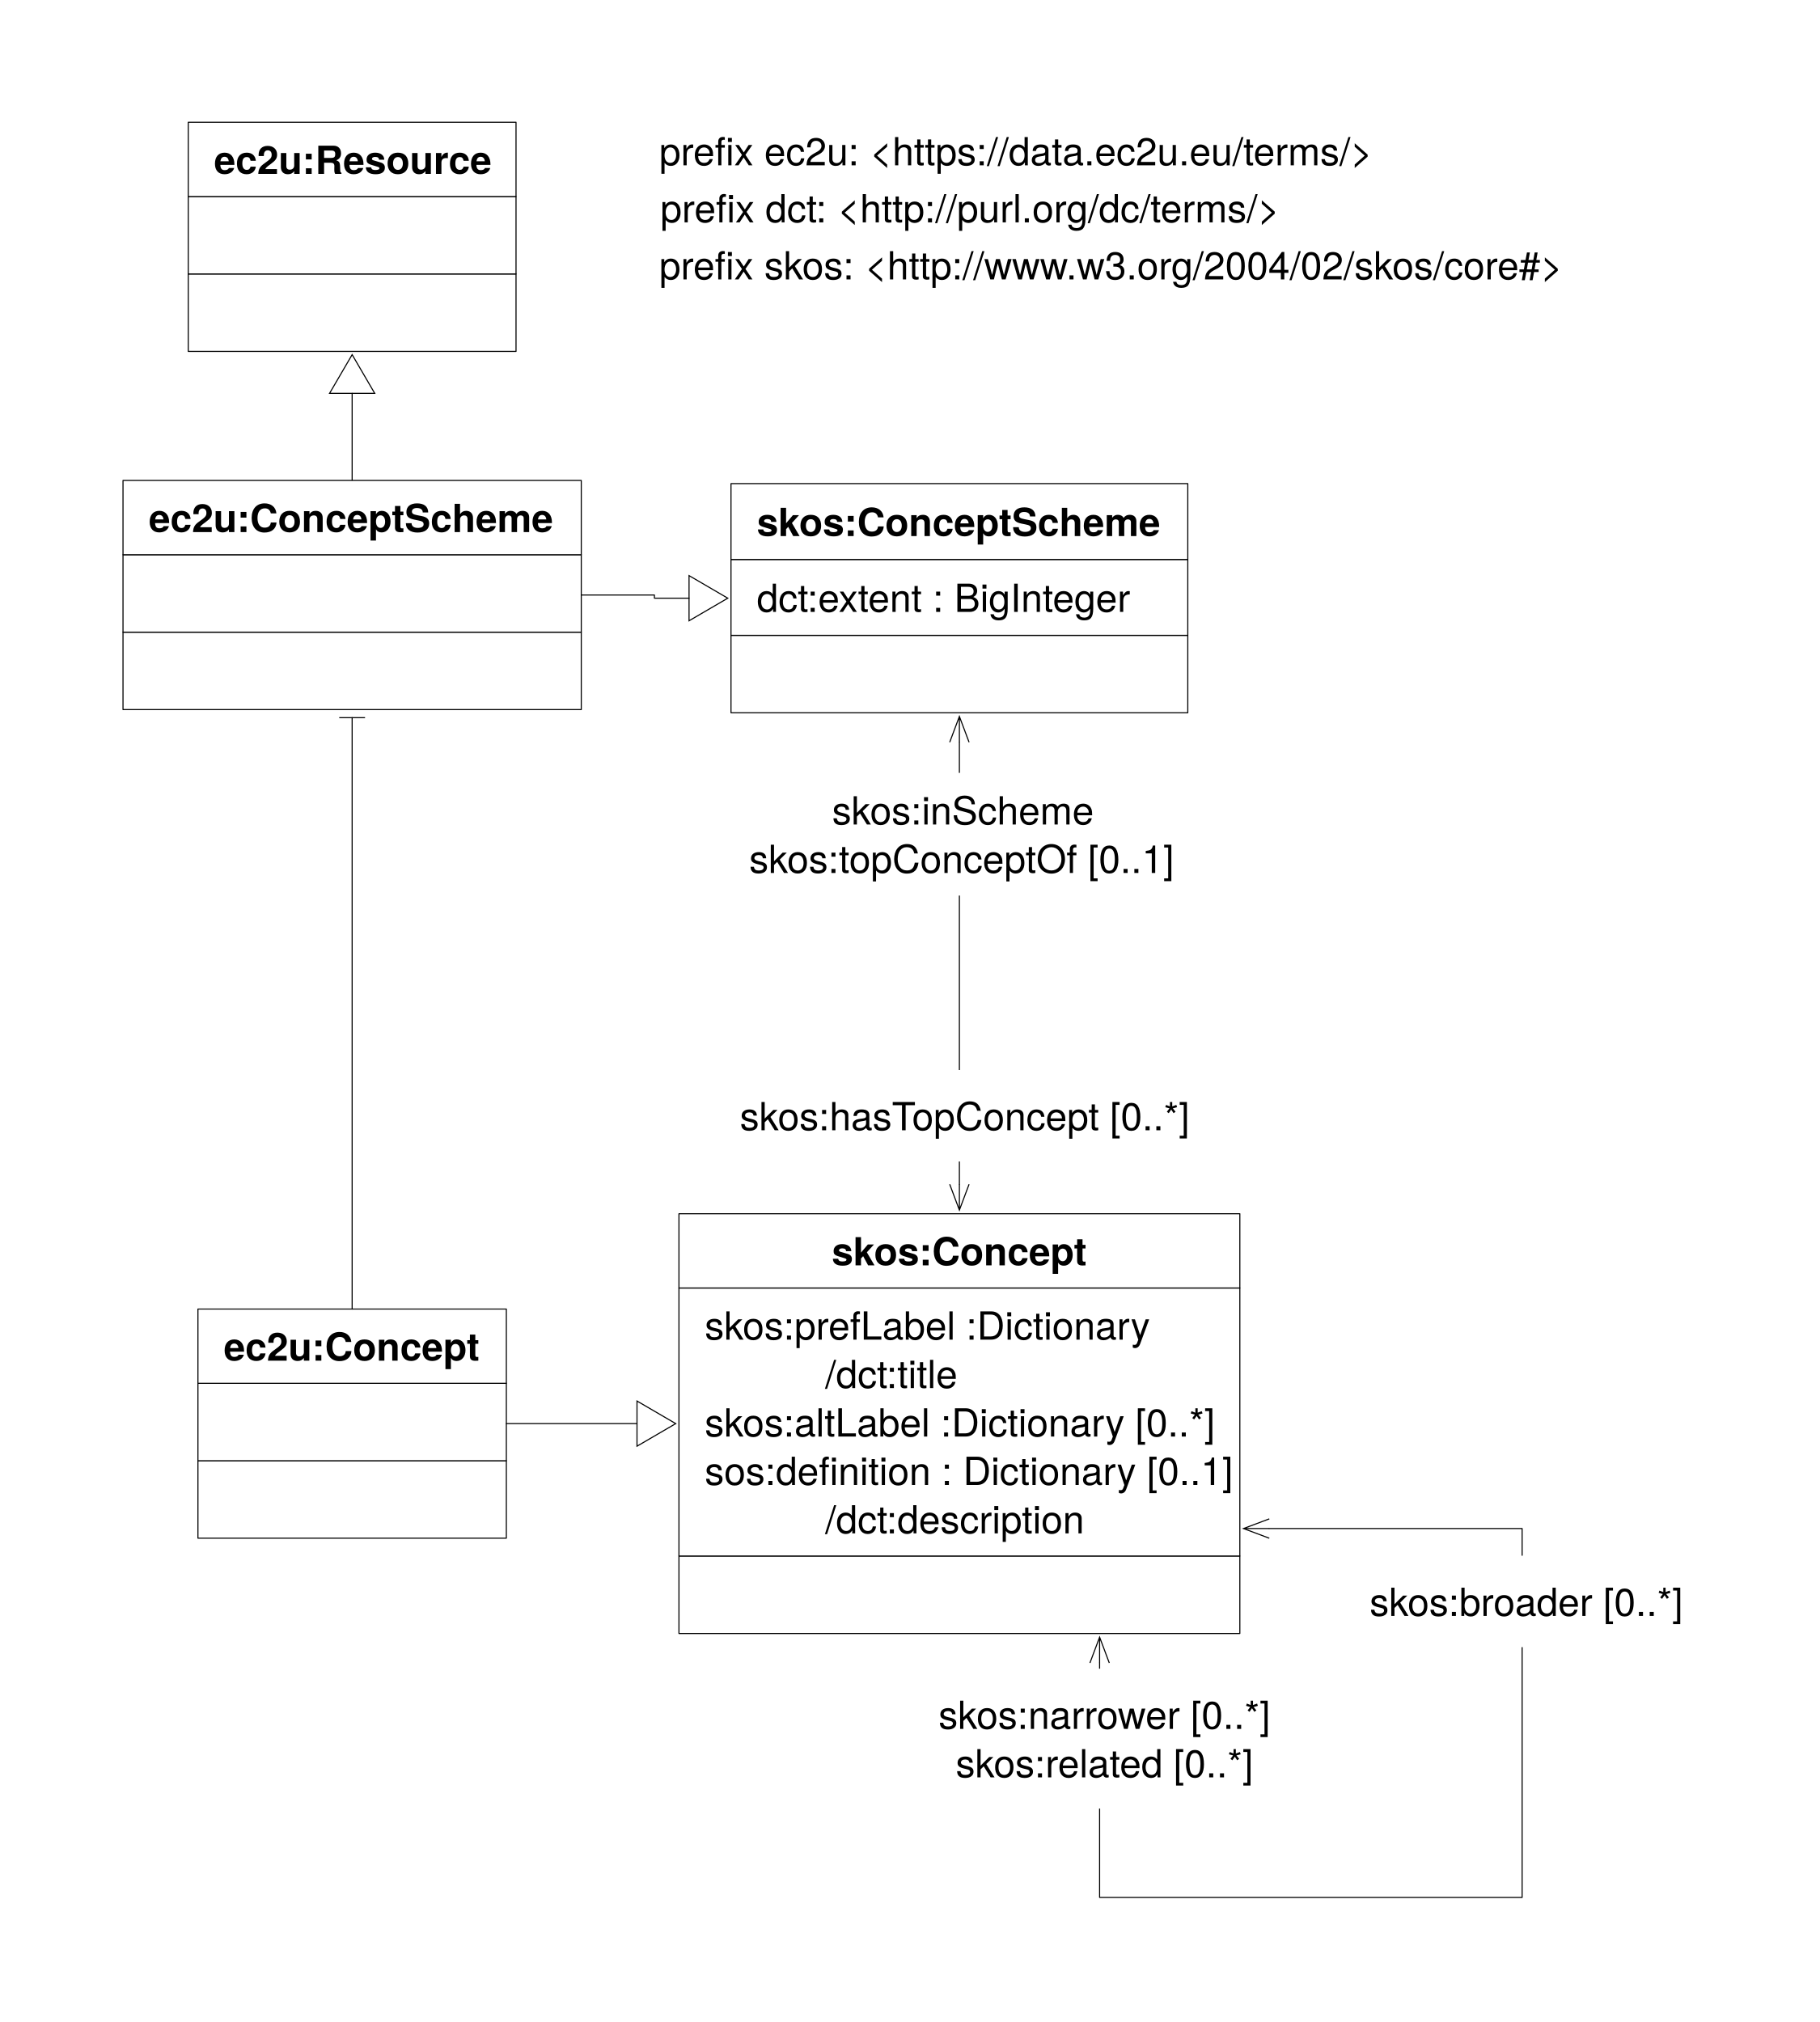
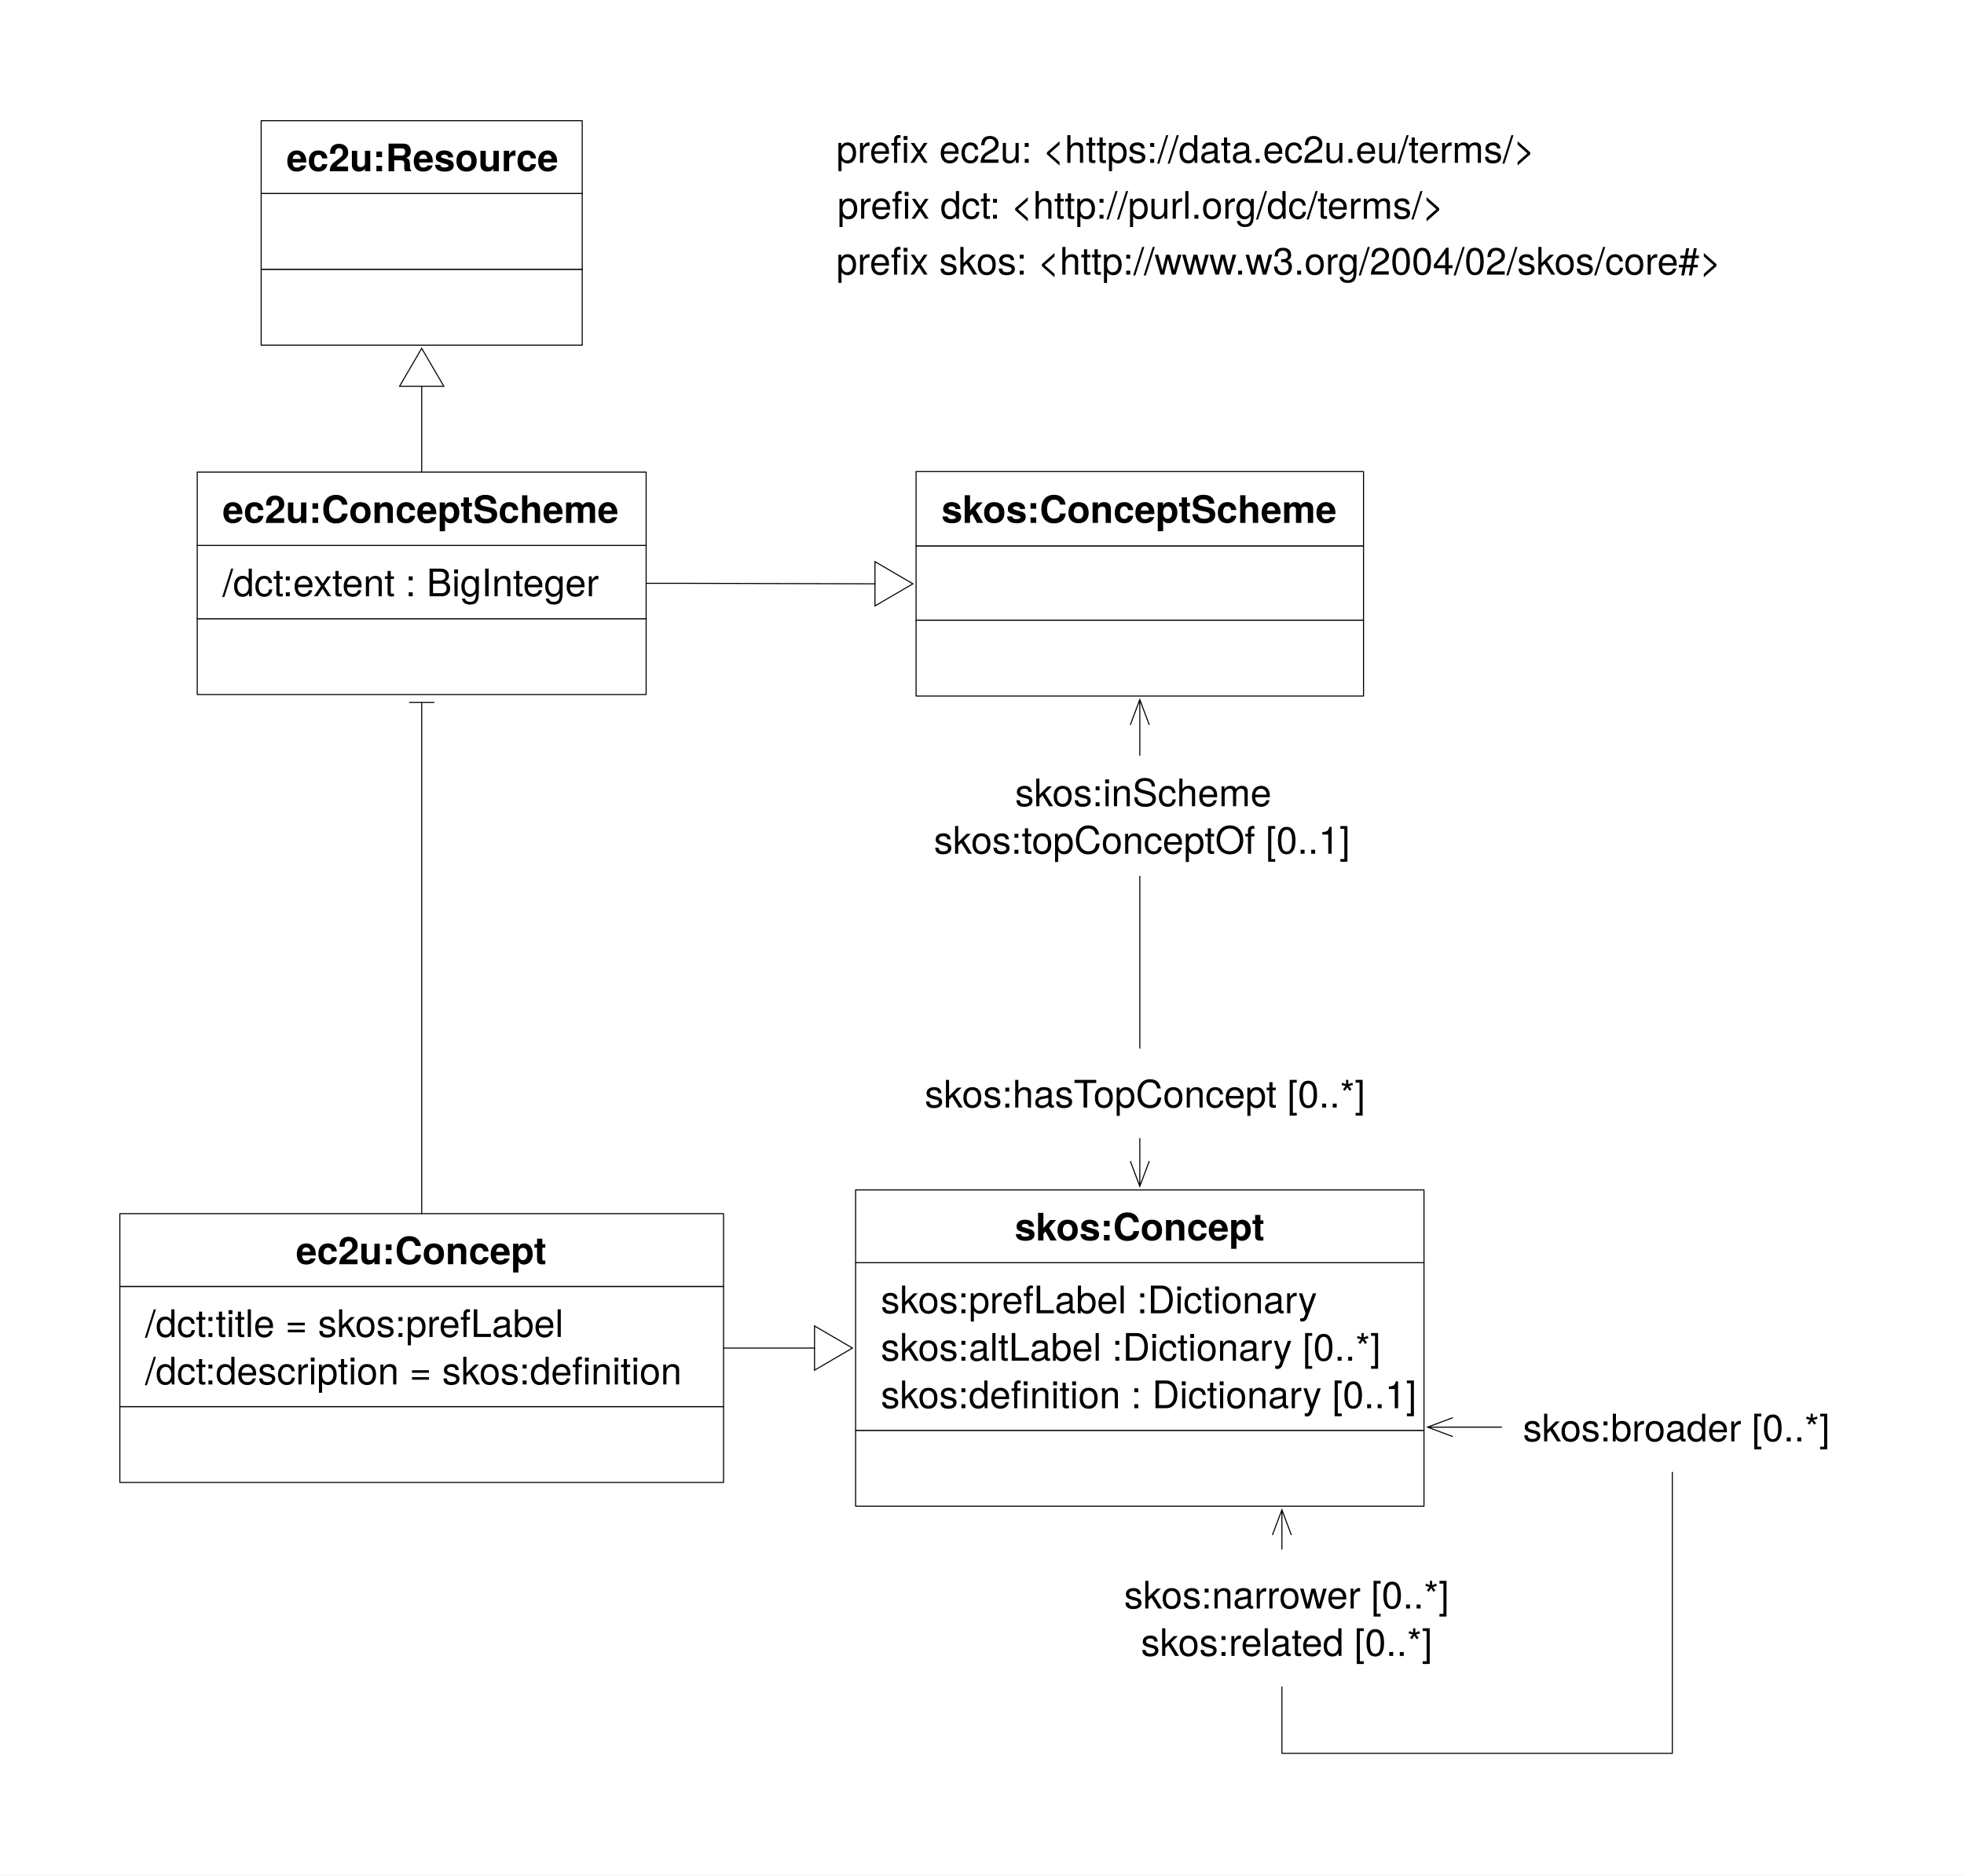
- <svg xmlns="http://www.w3.org/2000/svg" xmlns:xlink="http://www.w3.org/1999/xlink" version="1.1" viewBox="453 296 423 470" width="423" height="470">
+ <svg xmlns="http://www.w3.org/2000/svg" xmlns:xlink="http://www.w3.org/1999/xlink" version="1.1" viewBox="425 313 466 445" width="466" height="445">
  <defs>
    <marker orient="auto" overflow="visible" markerUnits="strokeWidth" id="UMLInheritance_Marker" stroke-linejoin="miter" stroke-miterlimit="10" viewBox="-1 -22 38 44" markerWidth="38" markerHeight="44" color="black">
      <g>
        <path d="M 36 0 L 0 -21 L 0 21 Z" fill="none" stroke="currentColor" stroke-width="1" />
      </g>
    </marker>
    <marker orient="auto" overflow="visible" markerUnits="strokeWidth" id="NegativeControls_Marker" stroke-linejoin="miter" stroke-miterlimit="10" viewBox="-1 -13 2 26" markerWidth="2" markerHeight="26" color="black">
      <g>
        <line x1="0" y1="-12" x2="0" y2="12" fill="none" stroke="currentColor" stroke-width="1" />
      </g>
    </marker>
    <marker orient="auto" overflow="visible" markerUnits="strokeWidth" id="StickArrow_Marker" stroke-linejoin="miter" stroke-miterlimit="10" viewBox="-1 -10 26 20" markerWidth="26" markerHeight="20" color="black">
      <g>
        <path d="M 24 0 L 0 0 M 0 -9 L 24 0 L 0 9" fill="none" stroke="currentColor" stroke-width="1" />
      </g>
    </marker>
    <marker orient="auto" overflow="visible" markerUnits="strokeWidth" id="StickArrow_Marker_2" stroke-linejoin="miter" stroke-miterlimit="10" viewBox="-25 -10 26 20" markerWidth="26" markerHeight="20" color="black">
      <g>
        <path d="M -24 0 L 0 0 M 0 9 L -24 0 L 0 -9" fill="none" stroke="currentColor" stroke-width="1" />
      </g>
    </marker>
  </defs>
-   <g id="concepts" stroke-dasharray="none" fill="none" fill-opacity="1" stroke-opacity="1" stroke="none">
-     <rect fill="white" x="453" y="296" width="423" height="470" />
+   <g id="concepts" stroke-dasharray="none" stroke-opacity="1" stroke="none" fill-opacity="1" fill="none">
+     <rect fill="white" x="425" y="313" width="466" height="445" />
    <g id="concepts_Layer_1">
-       <g id="Group_100">
-         <g id="Graphic_103">
-           <rect x="610.8" y="657.692" width="130.359" height="18" fill="white" />
-           <rect x="610.8" y="657.692" width="130.359" height="18" stroke="black" stroke-linecap="round" stroke-linejoin="round" stroke-width=".25" />
-         </g>
-         <g id="Graphic_102">
-           <rect x="610.8" y="595.386" width="130.359" height="62.305" fill="white" />
-           <rect x="610.8" y="595.386" width="130.359" height="62.305" stroke="black" stroke-linecap="round" stroke-linejoin="round" stroke-width=".25" />
-           <text transform="translate(616.7998 598.3862)" fill="black">
+       <g id="Group_166">
+         <g id="Graphic_169">
+           <rect x="628.012" y="652.382" width="134.859" height="18" fill="white" />
+           <rect x="628.012" y="652.382" width="134.859" height="18" stroke="black" stroke-linecap="round" stroke-linejoin="round" stroke-width=".25" />
+         </g>
+         <g id="Graphic_168">
+           <rect x="628.012" y="612.599" width="134.859" height="39.783" fill="white" />
+           <rect x="628.012" y="612.599" width="134.859" height="39.783" stroke="black" stroke-linecap="round" stroke-linejoin="round" stroke-width=".25" />
+           <text transform="translate(634.0124 615.5987)" fill="black">
            <tspan font-family="Helvetica Neue" font-size="9" fill="black" x="0" y="9">skos:prefLabel :Dictionary</tspan>
-             <tspan font-family="Helvetica Neue" font-size="9" fill="black" x="28" y="20.261">/dct:title</tspan>
-             <tspan font-family="Helvetica Neue" font-size="9" fill="black" x="0" y="31.522">skos:altLabel :Dictionary
+             <tspan font-family="Helvetica Neue" font-size="9" fill="black" x="0" y="20.261">skos:altLabel :Dictionary
              [0..*]
            </tspan>
-             <tspan font-family="Helvetica Neue" font-size="9" fill="black" x="0" y="42.783">sos:definition : Dictionary
-               [0..1]
-             </tspan>
-             <tspan font-family="Helvetica Neue" font-size="9" fill="black" x="28" y="54.044">/dct:description</tspan>
-           </text>
-         </g>
-         <g id="Graphic_101">
-           <rect x="610.8" y="578.125" width="130.359" height="17.261" fill="white" />
-           <rect x="610.8" y="578.125" width="130.359" height="17.261" stroke="black" stroke-linecap="round" stroke-linejoin="round" stroke-width=".25" />
-           <text transform="translate(646.3108 581.1251)" fill="black">
+             <tspan font-family="Helvetica Neue" font-size="9" fill="black" x="0" y="31.522">skos:definition :
+               Dictionary [0..1]
+             </tspan>
+           </text>
+         </g>
+         <g id="Graphic_167">
+           <rect x="628.012" y="595.338" width="134.859" height="17.261" fill="white" />
+           <rect x="628.012" y="595.338" width="134.859" height="17.261" stroke="black" stroke-linecap="round" stroke-linejoin="round" stroke-width=".25" />
+           <text transform="translate(665.7734 598.3376)" fill="black">
            <tspan font-family="Helvetica Neue" font-weight="bold" font-size="9" fill="black" x="0" y="9">skos:Concept
            </tspan>
          </text>
        </g>
      </g>
-       <g id="Graphic_99">
+       <g id="Graphic_165">
        <a xlink:href="http://www.w3.org/2004/02/skos/core#">
-           <text transform="translate(606.2187 351.9464)" fill="black">
+           <text transform="translate(623.4312 369.159)" fill="black">
            <tspan font-family="Helvetica Neue" font-size="9" fill="black" x="0" y="9">prefix skos: &lt;http://www.w3.org/2004/02/skos/core#&gt;</tspan>
          </text>
        </a>
      </g>
-       <g id="Group_95">
-         <g id="Graphic_98">
-           <rect x="496.754" y="359.685" width="76.179" height="18" fill="white" />
-           <rect x="496.754" y="359.685" width="76.179" height="18" stroke="black" stroke-linecap="round" stroke-linejoin="round" stroke-width=".25" />
-         </g>
-         <g id="Graphic_97">
-           <rect x="496.754" y="341.685" width="76.179" height="18" fill="white" />
-           <rect x="496.754" y="341.685" width="76.179" height="18" stroke="black" stroke-linecap="round" stroke-linejoin="round" stroke-width=".25" />
-         </g>
-         <g id="Graphic_96">
+       <g id="Group_161">
+         <g id="Graphic_164">
+           <rect x="486.967" y="376.898" width="76.179" height="18" fill="white" />
+           <rect x="486.967" y="376.898" width="76.179" height="18" stroke="black" stroke-linecap="round" stroke-linejoin="round" stroke-width=".25" />
+         </g>
+         <g id="Graphic_163">
+           <rect x="486.967" y="358.898" width="76.179" height="18" fill="white" />
+           <rect x="486.967" y="358.898" width="76.179" height="18" stroke="black" stroke-linecap="round" stroke-linejoin="round" stroke-width=".25" />
+         </g>
+         <g id="Graphic_162">
          <a xlink:href="resources.svg">
-             <rect x="496.754" y="324.424" width="76.179" height="17.261" fill="white" />
-             <rect x="496.754" y="324.424" width="76.179" height="17.261" stroke="black" stroke-linecap="round" stroke-linejoin="round" stroke-width=".25" />
-             <text transform="translate(502.7541 327.4243)" fill="black">
+             <rect x="486.967" y="341.637" width="76.179" height="17.261" fill="white" />
+             <rect x="486.967" y="341.637" width="76.179" height="17.261" stroke="black" stroke-linecap="round" stroke-linejoin="round" stroke-width=".25" />
+             <text transform="translate(492.9667 344.6368)" fill="black">
              <tspan font-family="Helvetica Neue" font-weight="bold" font-size="9" fill="black" x="4272461e-13" y="9">
                ec2u:Resource
              </tspan>
            </text>
          </a>
        </g>
      </g>
-       <g id="Group_91">
-         <g id="Graphic_94">
-           <rect x="499.004" y="635.539" width="71.679" height="18" fill="white" />
-           <rect x="499.004" y="635.539" width="71.679" height="18" stroke="black" stroke-linecap="round" stroke-linejoin="round" stroke-width=".25" />
-         </g>
-         <g id="Graphic_93">
-           <rect x="499.004" y="617.539" width="71.679" height="18" fill="white" />
-           <rect x="499.004" y="617.539" width="71.679" height="18" stroke="black" stroke-linecap="round" stroke-linejoin="round" stroke-width=".25" />
-         </g>
-         <g id="Graphic_92">
-           <rect x="499.004" y="600.278" width="71.679" height="17.261" fill="white" />
-           <rect x="499.004" y="600.278" width="71.679" height="17.261" stroke="black" stroke-linecap="round" stroke-linejoin="round" stroke-width=".25" />
-           <text transform="translate(505.0041 603.2777)" fill="black">
-             <tspan font-family="Helvetica Neue" font-weight="bold" font-size="9" fill="black" x="4272461e-13" y="9">
+       <g id="Group_157">
+         <g id="Graphic_160">
+           <rect x="453.437" y="646.751" width="143.238" height="18" fill="white" />
+           <rect x="453.437" y="646.751" width="143.238" height="18" stroke="black" stroke-linecap="round" stroke-linejoin="round" stroke-width=".25" />
+         </g>
+         <g id="Graphic_159">
+           <rect x="453.437" y="618.229" width="143.238" height="28.522" fill="white" />
+           <rect x="453.437" y="618.229" width="143.238" height="28.522" stroke="black" stroke-linecap="round" stroke-linejoin="round" stroke-width=".25" />
+           <text transform="translate(459.4372 621.2292)" fill="black">
+             <tspan font-family="Helvetica Neue" font-size="9" fill="black" x="0" y="9">/dct:title = skos:prefLabel
+             </tspan>
+             <tspan font-family="Helvetica Neue" font-size="9" fill="black" x="0" y="20.261">/dct:description =
+               skos:definition
+             </tspan>
+           </text>
+         </g>
+         <g id="Graphic_158">
+           <rect x="453.437" y="600.968" width="143.238" height="17.261" fill="white" />
+           <rect x="453.437" y="600.968" width="143.238" height="17.261" stroke="black" stroke-linecap="round" stroke-linejoin="round" stroke-width=".25" />
+           <text transform="translate(495.2167 603.9682)" fill="black">
+             <tspan font-family="Helvetica Neue" font-weight="bold" font-size="9" fill="black" x="4618528e-20" y="9">
              ec2u:Concept
            </tspan>
          </text>
        </g>
      </g>
-       <g id="Line_90">
-         <line x1="534.844" y1="407.677" x2="534.844" y2="387.435" marker-end="url(#UMLInheritance_Marker)" stroke="black" stroke-linecap="round" stroke-linejoin="round" stroke-width=".25" />
-       </g>
-       <g id="Line_89">
-         <line x1="570.683" y1="626.908" x2="601.05" y2="626.908" marker-end="url(#UMLInheritance_Marker)" stroke="black" stroke-linecap="round" stroke-linejoin="round" stroke-width=".25" />
-       </g>
-       <g id="Graphic_88">
-         <text transform="translate(606.2187 325.4243)" fill="black">
+       <g id="Line_156">
+         <line x1="525.056" y1="425.02" x2="525.056" y2="404.648" marker-end="url(#UMLInheritance_Marker)" stroke="black" stroke-linecap="round" stroke-linejoin="round" stroke-width=".25" />
+       </g>
+       <g id="Line_155">
+         <line x1="596.675" y1="632.86" x2="618.262" y2="632.86" marker-end="url(#UMLInheritance_Marker)" stroke="black" stroke-linecap="round" stroke-linejoin="round" stroke-width=".25" />
+       </g>
+       <g id="Graphic_154">
+         <text transform="translate(623.4312 342.6368)" fill="black">
          <tspan font-family="Helvetica Neue" font-size="9" fill="black" x="0" y="9">prefix ec2u: &lt;https://data.ec2u.eu/terms/&gt;</tspan>
        </text>
      </g>
-       <g id="Group_84">
-         <g id="Graphic_87">
-           <rect x="622.896" y="443.677" width="106.167" height="18" fill="white" />
-           <rect x="622.896" y="443.677" width="106.167" height="18" stroke="black" stroke-linecap="round" stroke-linejoin="round" stroke-width=".25" />
-         </g>
-         <g id="Graphic_86">
-           <rect x="622.896" y="426.046" width="106.167" height="17.631" fill="white" />
-           <rect x="622.896" y="426.046" width="106.167" height="17.631" stroke="black" stroke-linecap="round" stroke-linejoin="round" stroke-width=".25" />
-           <text transform="translate(628.8958 429.2311)" fill="black">
-             <tspan font-family="Helvetica Neue" font-size="9" fill="black" x="0" y="9">dct:extent : BigInteger</tspan>
-           </text>
-         </g>
-         <g id="Graphic_85">
-           <rect x="622.896" y="408.416" width="106.167" height="17.631" fill="white" />
-           <rect x="622.896" y="408.416" width="106.167" height="17.631" stroke="black" stroke-linecap="round" stroke-linejoin="round" stroke-width=".25" />
-           <text transform="translate(628.8958 411.6006)" fill="black">
+       <g id="Group_150">
+         <g id="Graphic_153">
+           <rect x="642.358" y="460.151" width="106.167" height="18" fill="white" />
+           <rect x="642.358" y="460.151" width="106.167" height="18" stroke="black" stroke-linecap="round" stroke-linejoin="round" stroke-width=".25" />
+         </g>
+         <g id="Graphic_152">
+           <rect x="642.358" y="442.52" width="106.167" height="17.631" fill="white" />
+           <rect x="642.358" y="442.52" width="106.167" height="17.631" stroke="black" stroke-linecap="round" stroke-linejoin="round" stroke-width=".25" />
+         </g>
+         <g id="Graphic_151">
+           <rect x="642.358" y="424.889" width="106.167" height="17.631" fill="white" />
+           <rect x="642.358" y="424.889" width="106.167" height="17.631" stroke="black" stroke-linecap="round" stroke-linejoin="round" stroke-width=".25" />
+           <text transform="translate(648.3584 428.0742)" fill="black">
            <tspan font-family="Helvetica Neue" font-weight="bold" font-size="9" fill="black" x="6465939e-19" y="9">
              skos:ConceptScheme
            </tspan>
          </text>
        </g>
      </g>
-       <g id="Group_80">
-         <g id="Graphic_83">
-           <rect x="481.589" y="442.938" width="106.509" height="18" fill="white" />
-           <rect x="481.589" y="442.938" width="106.509" height="18" stroke="black" stroke-linecap="round" stroke-linejoin="round" stroke-width=".25" />
-         </g>
-         <g id="Graphic_82">
-           <rect x="481.589" y="424.938" width="106.509" height="18" fill="white" />
-           <rect x="481.589" y="424.938" width="106.509" height="18" stroke="black" stroke-linecap="round" stroke-linejoin="round" stroke-width=".25" />
-         </g>
-         <g id="Graphic_81">
-           <rect x="481.589" y="407.677" width="106.509" height="17.261" fill="white" />
-           <rect x="481.589" y="407.677" width="106.509" height="17.261" stroke="black" stroke-linecap="round" stroke-linejoin="round" stroke-width=".25" />
-           <text transform="translate(487.5891 410.6769)" fill="black">
+       <g id="Group_146">
+         <g id="Graphic_149">
+           <rect x="471.802" y="459.803" width="106.509" height="18" fill="white" />
+           <rect x="471.802" y="459.803" width="106.509" height="18" stroke="black" stroke-linecap="round" stroke-linejoin="round" stroke-width=".25" />
+         </g>
+         <g id="Graphic_148">
+           <rect x="471.802" y="442.412" width="106.509" height="17.392" fill="white" />
+           <rect x="471.802" y="442.412" width="106.509" height="17.392" stroke="black" stroke-linecap="round" stroke-linejoin="round" stroke-width=".25" />
+           <text transform="translate(477.8017 445.4768)" fill="black">
+             <tspan font-family="Helvetica Neue" font-size="9" fill="black" x="0" y="9">/dct:extent : BigInteger</tspan>
+           </text>
+         </g>
+         <g id="Graphic_147">
+           <rect x="471.802" y="425.02" width="106.509" height="17.392" fill="white" />
+           <rect x="471.802" y="425.02" width="106.509" height="17.392" stroke="black" stroke-linecap="round" stroke-linejoin="round" stroke-width=".25" />
+           <text transform="translate(477.8017 428.0852)" fill="black">
            <tspan font-family="Helvetica Neue" font-weight="bold" font-size="9" fill="black" x="0" y="9">
              ec2u:ConceptScheme
            </tspan>
          </text>
        </g>
      </g>
-       <g id="Line_79">
-         <line x1="534.844" y1="600.278" x2="534.844" y2="462.813" marker-end="url(#NegativeControls_Marker)" stroke="black" stroke-linecap="round" stroke-linejoin="round" stroke-width=".25" />
-       </g>
-       <g id="Line_78">
-         <path d="M 588.098 434.307 L 605.098 434.307 L 605.098 435.046 L 613.146 435.046" marker-end="url(#UMLInheritance_Marker)" stroke="black" stroke-linecap="round" stroke-linejoin="round" stroke-width=".25" />
-       </g>
-       <g id="Graphic_77">
+       <g id="Line_145">
+         <line x1="525.056" y1="600.968" x2="525.056" y2="479.678" marker-end="url(#NegativeControls_Marker)" stroke="black" stroke-linecap="round" stroke-linejoin="round" stroke-width=".25" />
+       </g>
+       <g id="Line_144">
+         <path d="M 578.311 451.412 L 589.311 451.412 L 631.358 451.52 L 632.608 451.52" marker-end="url(#UMLInheritance_Marker)" stroke="black" stroke-linecap="round" stroke-linejoin="round" stroke-width=".25" />
+       </g>
+       <g id="Graphic_143">
        <a xlink:href="https://www.dublincore.org/specifications/dublin-core/dcmi-terms/">
-           <text transform="translate(606.4726 338.6854)" fill="black">
+           <text transform="translate(623.6852 355.8979)" fill="black">
            <tspan font-family="Helvetica Neue" font-size="9" fill="black" x="0" y="9">prefix dct: &lt;http://purl.org/dc/terms/&gt;</tspan>
          </text>
        </a>
      </g>
-       <g id="Line_76">
-         <line x1="675.979" y1="571.275" x2="675.979" y2="468.527" marker-end="url(#StickArrow_Marker)" marker-start="url(#StickArrow_Marker_2)" stroke="black" stroke-linecap="round" stroke-linejoin="round" stroke-width=".25" />
-       </g>
-       <g id="Graphic_75">
-         <rect x="621.132" y="475.647" width="109.695" height="28.522" fill="white" />
-         <text transform="translate(627.1318 478.6466)" fill="black">
+       <g id="Line_142">
+         <line x1="695.442" y1="588.488" x2="695.442" y2="485" marker-end="url(#StickArrow_Marker)" marker-start="url(#StickArrow_Marker_2)" stroke="black" stroke-linecap="round" stroke-linejoin="round" stroke-width=".25" />
+       </g>
+       <g id="Graphic_141">
+         <rect x="640.594" y="492.299" width="109.695" height="28.522" fill="white" />
+         <text transform="translate(646.5944 495.2994)" fill="black">
          <tspan font-family="Helvetica Neue" font-size="9" fill="black" x="19.26" y="9">skos:inScheme</tspan>
          <tspan font-family="Helvetica Neue" font-size="9" fill="black" x="0" y="20.261">skos:topConceptOf [0..1]
          </tspan>
        </text>
      </g>
-       <g id="Graphic_74">
-         <rect x="619.963" y="544.721" width="112.033" height="21.261" fill="white" />
-         <text transform="translate(624.9628 549.7208)" fill="black">
+       <g id="Graphic_140">
+         <rect x="639.425" y="561.789" width="112.033" height="21.261" fill="white" />
+         <text transform="translate(644.4254 566.7888)" fill="black">
          <tspan font-family="Helvetica Neue" font-size="9" fill="black" x="0" y="9">skos:hasTopConcept [0..*]</tspan>
        </text>
      </g>
-       <g id="Line_73">
-         <path d="M 708.569 682.542 L 708.569 737.048 L 806.77 737.048 L 806.77 651.3 L 748.009 651.3" marker-end="url(#StickArrow_Marker)" marker-start="url(#StickArrow_Marker_2)" stroke="black" stroke-linecap="round" stroke-linejoin="round" stroke-width=".25" />
-       </g>
-       <g id="Graphic_72">
-         <rect x="766.337" y="657.61" width="80.866" height="21.261" fill="white" />
-         <text transform="translate(771.3367 662.6098)" fill="black">
+       <g id="Line_139">
+         <path d="M 729.157 677.232 L 729.157 729.018 L 821.794 729.018 L 821.794 651.621 L 769.721 651.621" marker-end="url(#StickArrow_Marker)" marker-start="url(#StickArrow_Marker_2)" stroke="black" stroke-linecap="round" stroke-linejoin="round" stroke-width=".25" />
+       </g>
+       <g id="Graphic_138">
+         <rect x="781.361" y="640.99" width="80.866" height="21.261" fill="white" />
+         <text transform="translate(786.3606 645.9903)" fill="black">
          <tspan font-family="Helvetica Neue" font-size="9" fill="black" x="0" y="9">skos:broader [0..*]</tspan>
        </text>
      </g>
-       <g id="Graphic_71">
-         <rect x="666.134" y="683.873" width="84.871" height="32.522" fill="white" />
-         <text transform="translate(671.1336 688.8728)" fill="black">
+       <g id="Graphic_137">
+         <rect x="686.721" y="680.651" width="84.871" height="32.522" fill="white" />
+         <text transform="translate(691.7211 685.6507)" fill="black">
          <tspan font-family="Helvetica Neue" font-size="9" fill="black" x="0" y="9">skos:narrower [0..*]</tspan>
          <tspan font-family="Helvetica Neue" font-size="9" fill="black" x="4.005" y="20.261">skos:related [0..*]
          </tspan>
        </text>
      </g>
    </g>
  </g>
</svg>
